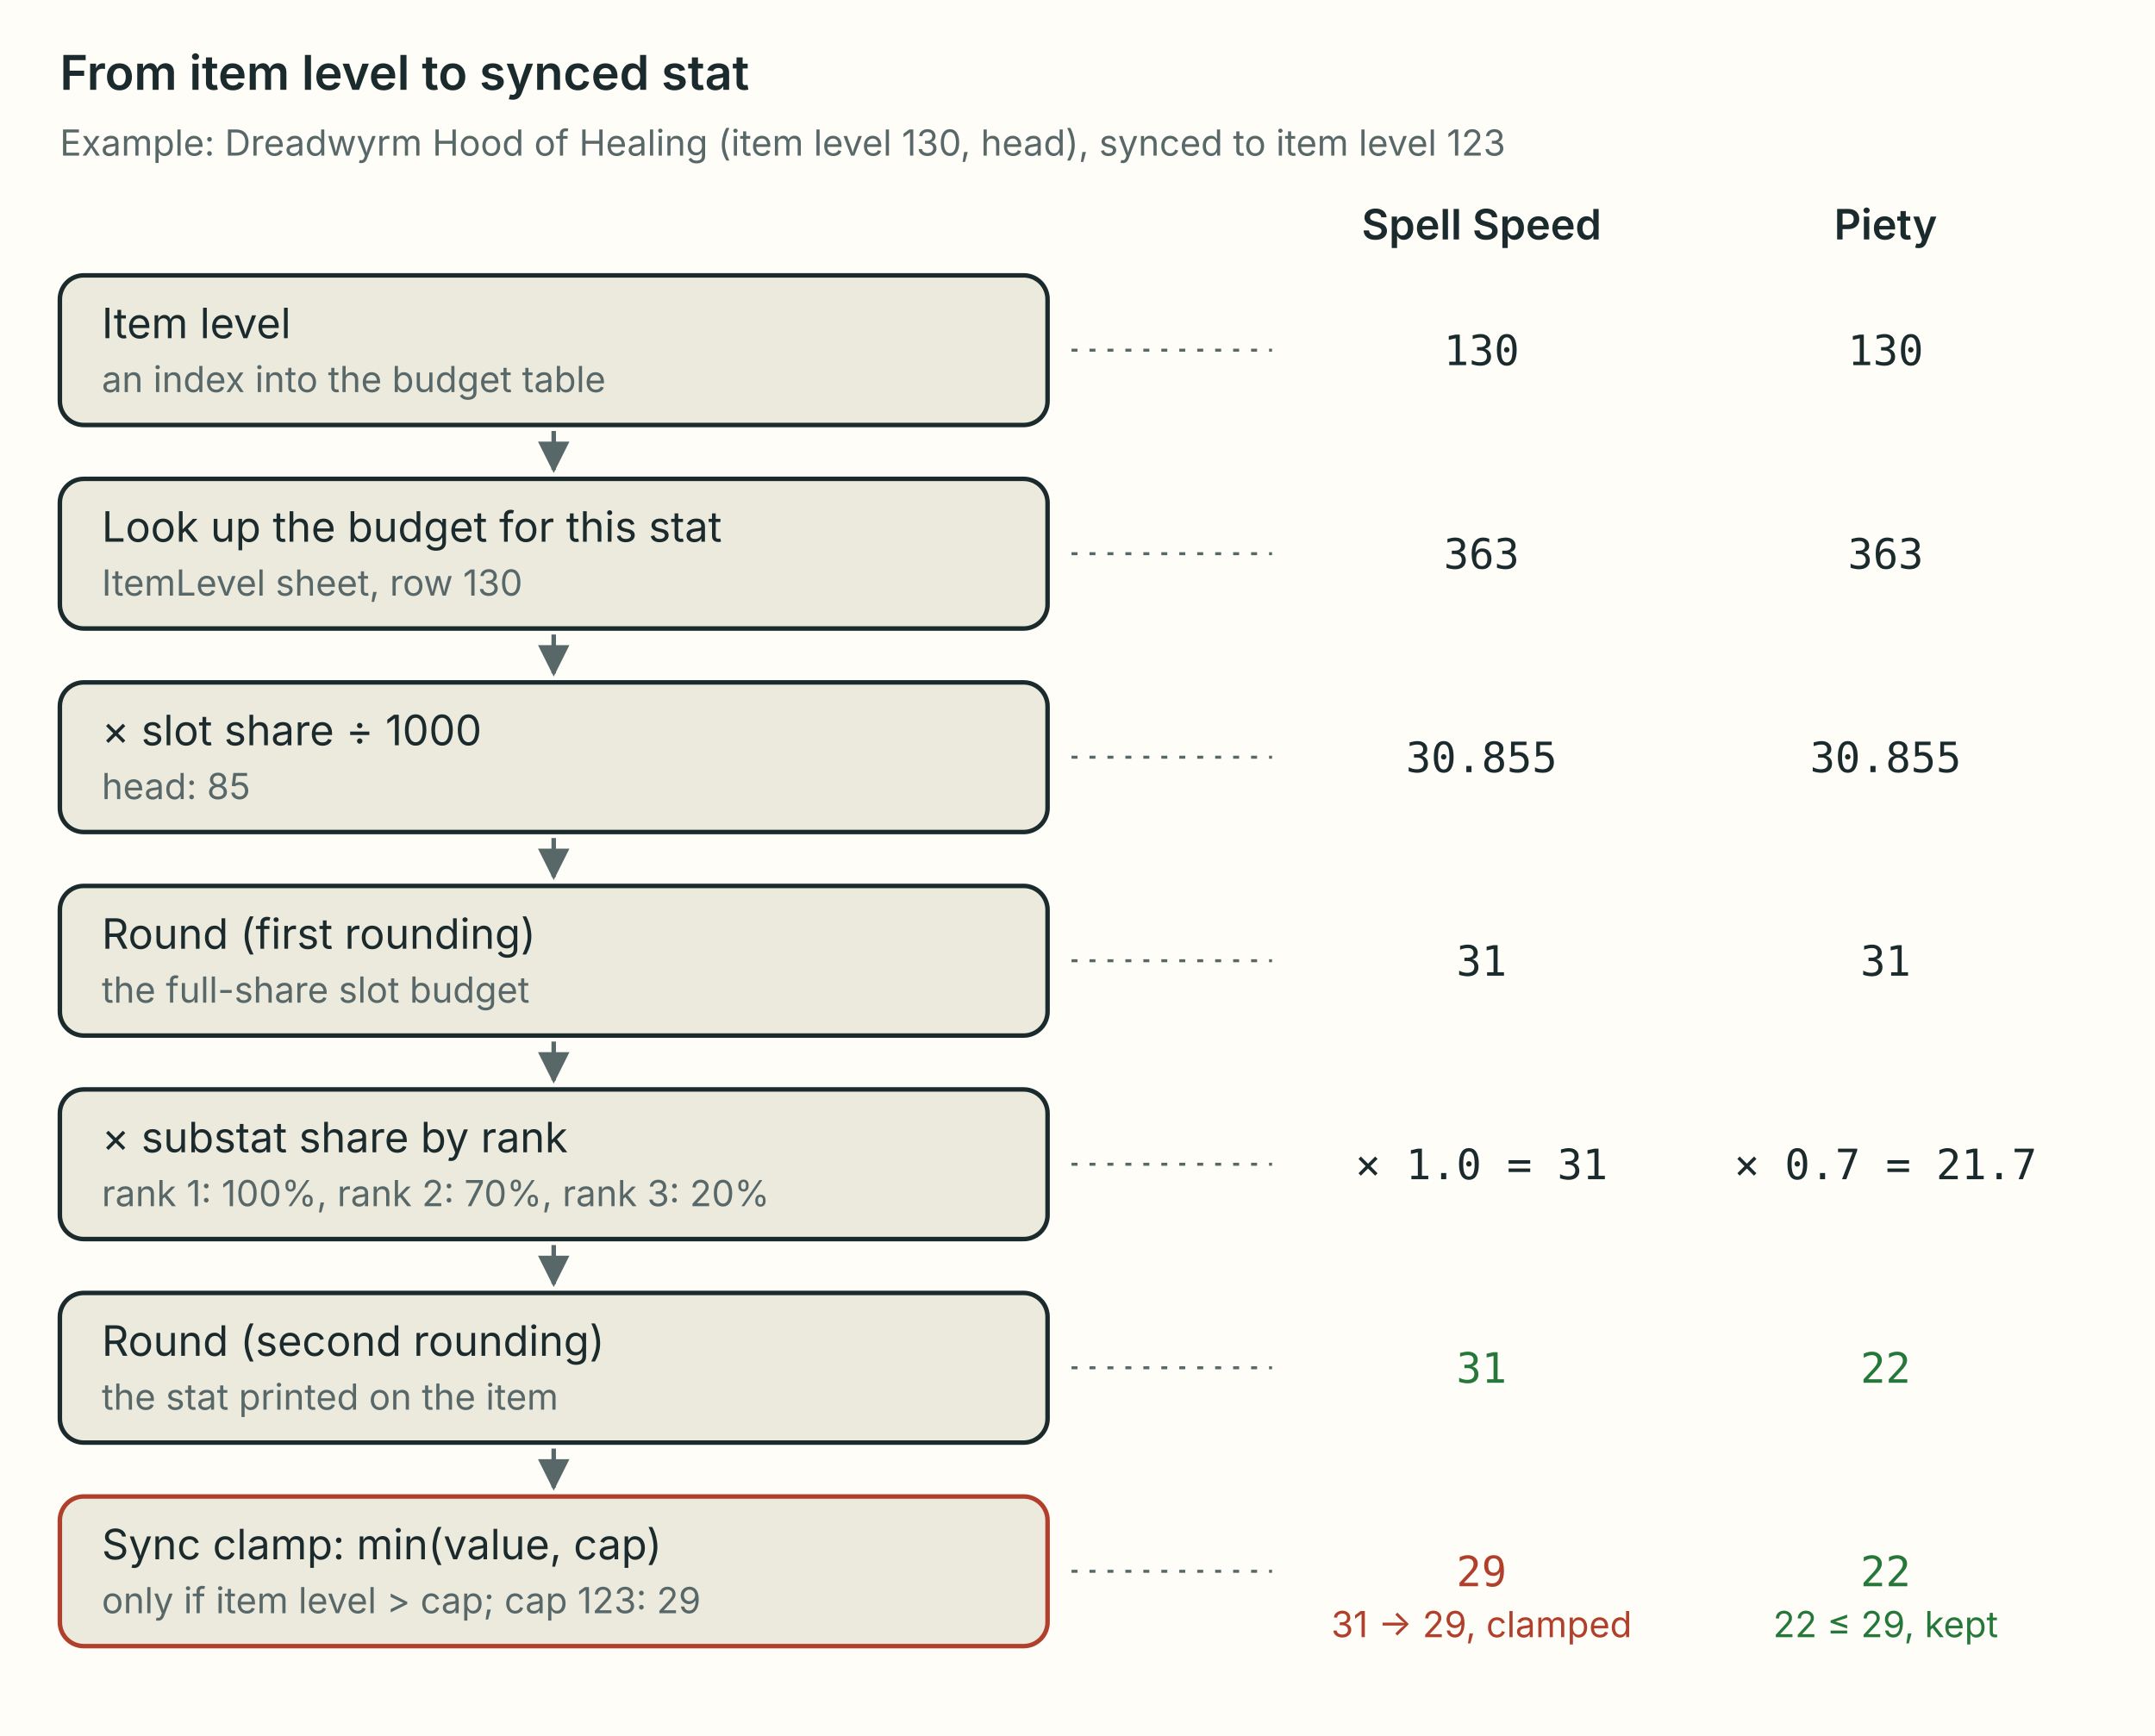
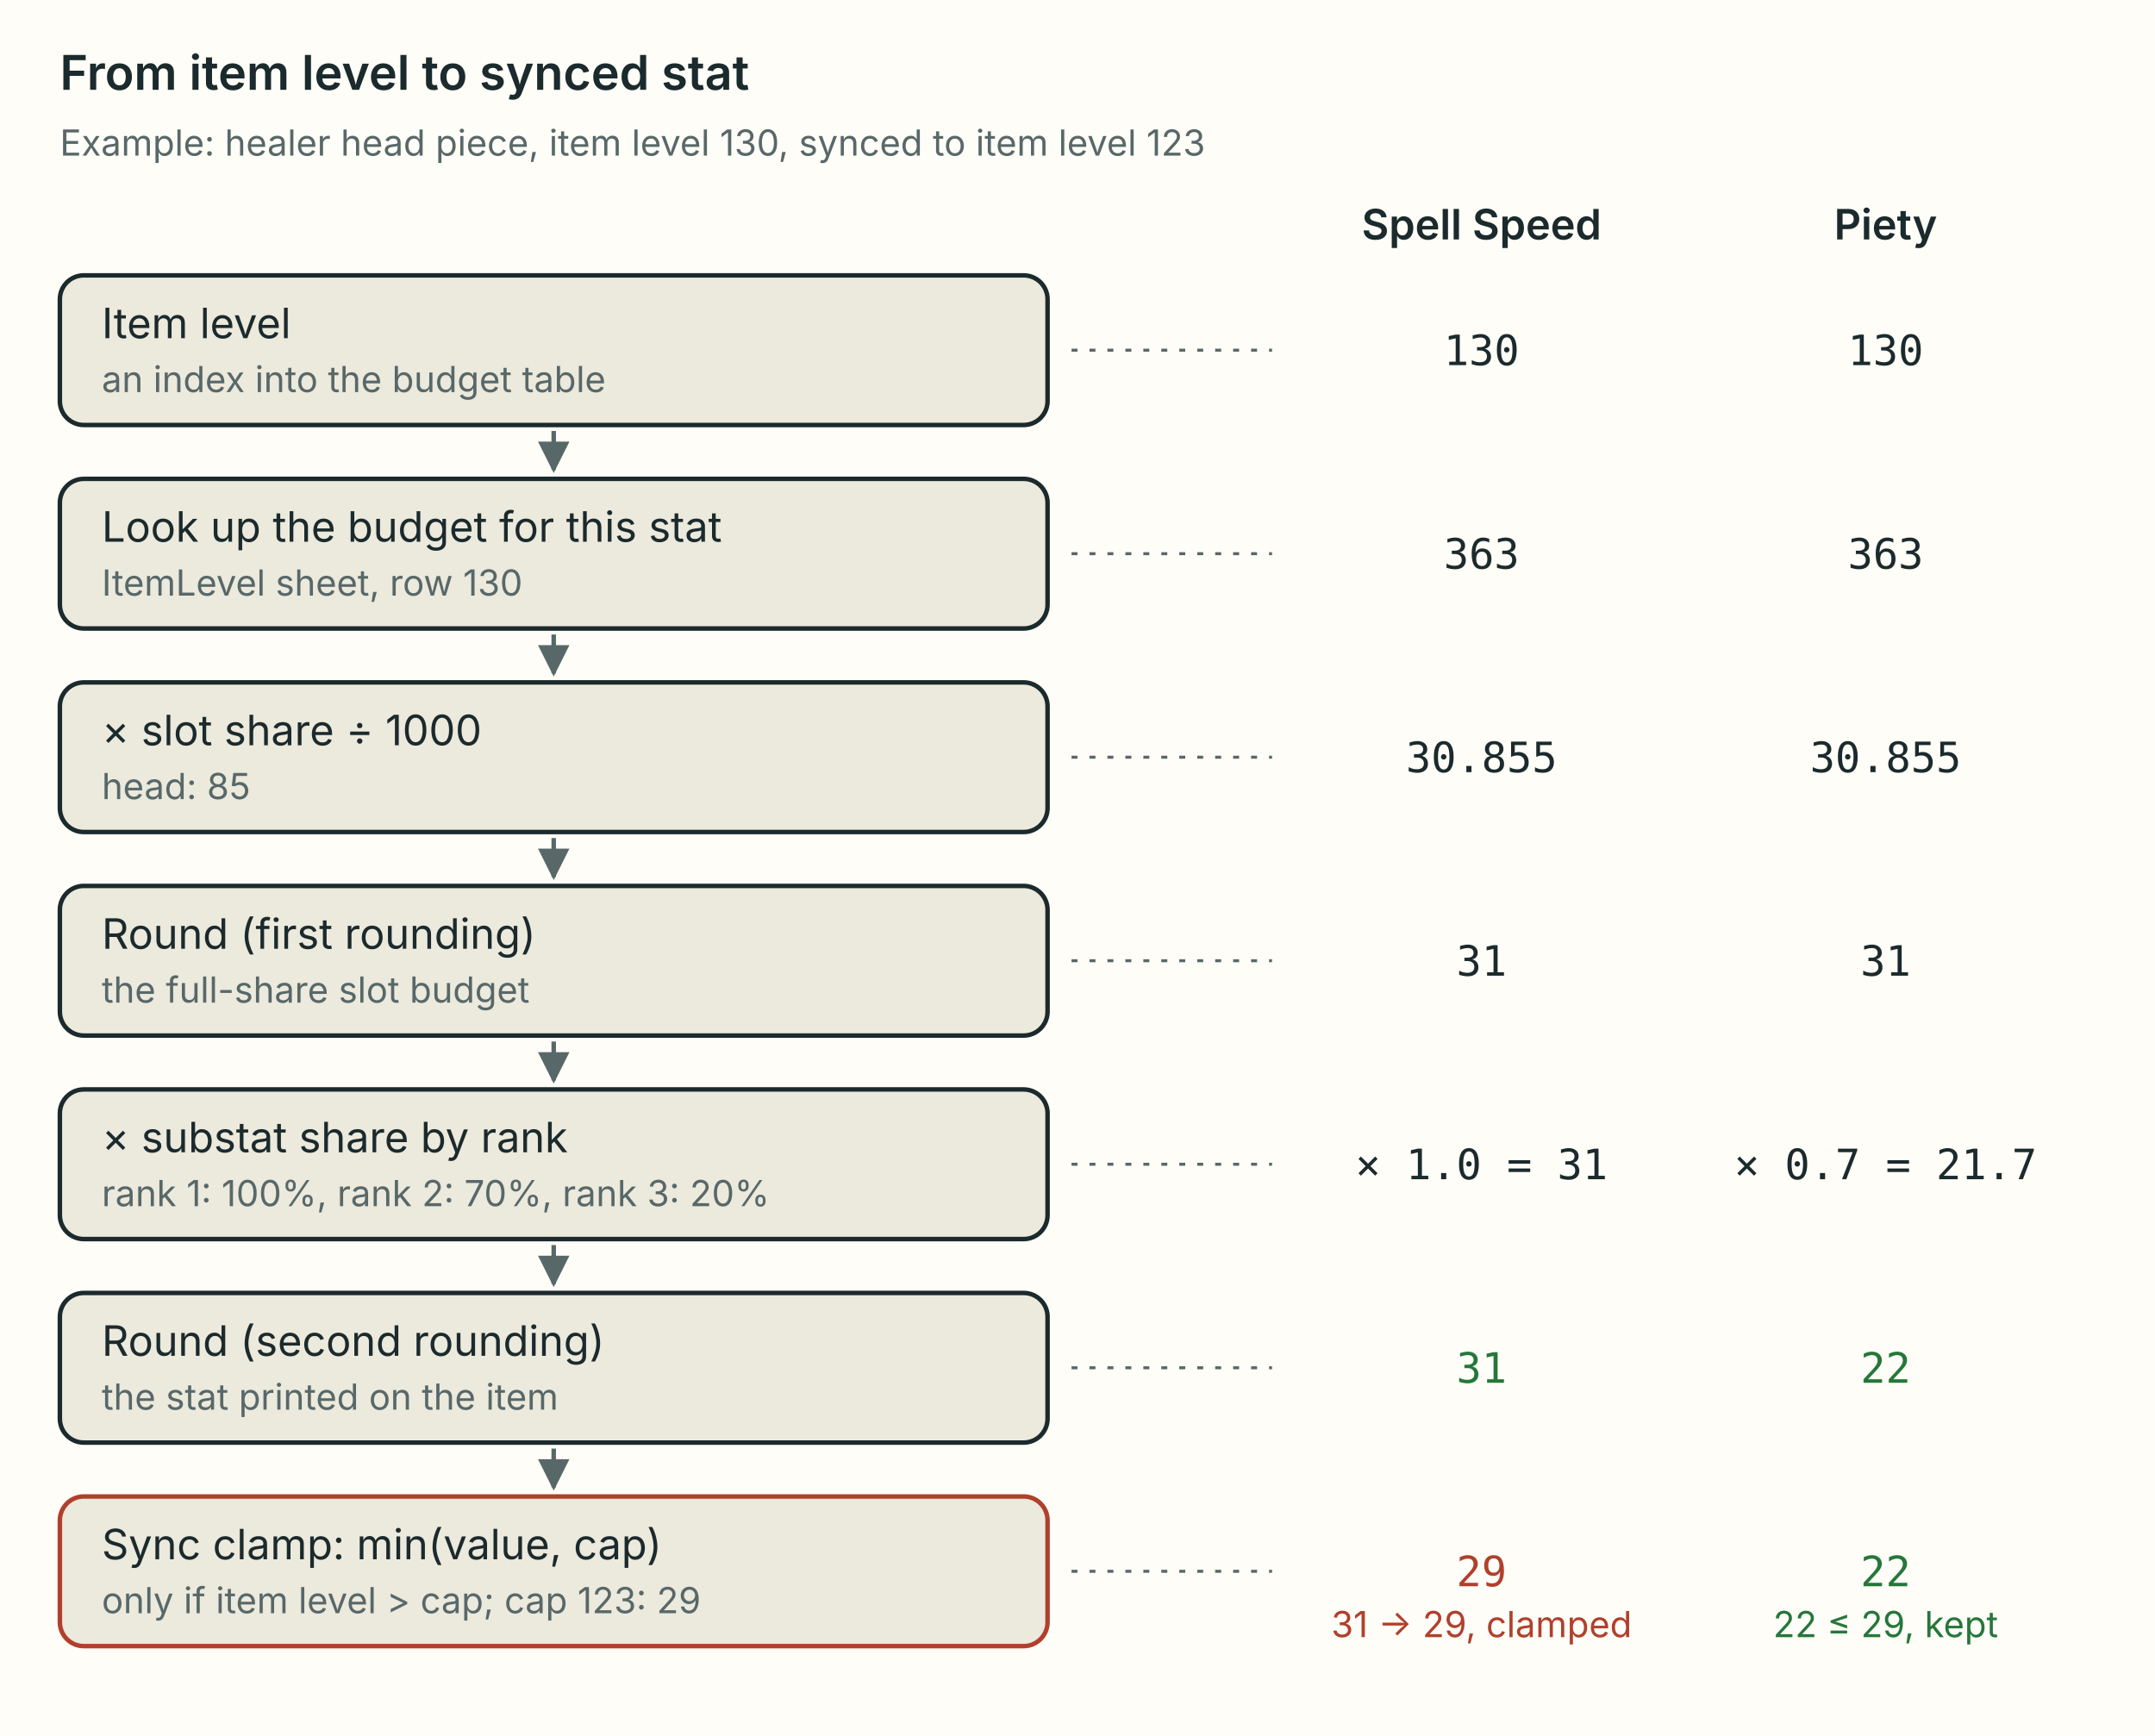
- <svg xmlns="http://www.w3.org/2000/svg" viewBox="0 0 720 580" role="img" aria-label="Pipeline from item level to synced stat, with the Dreadwyrm Hood of Healing as an example">
+ <svg xmlns="http://www.w3.org/2000/svg" viewBox="0 0 720 580" role="img" aria-label="Pipeline from item level to synced stat, with an item level 130 healer head piece (Spell Speed, Piety, Direct Hit) as an example">
  <style>
  .bg { fill: #fffdf7; }
  .box { fill: #ece9dd; stroke: #1b2a2c; stroke-width: 1.5; }
  .fg { fill: #1b2a2c; }
  .muted { fill: #586869; }
  .accent { fill: #0d6e72; }
  .gold { fill: #8f5f0c; }
  .bad { fill: #b0402c; }
  .good { fill: #25773a; }
  .s-fg { stroke: #1b2a2c; }
  .s-muted { stroke: #586869; }
  .s-accent { stroke: #0d6e72; }
  .s-gold { stroke: #8f5f0c; }
  .s-bad { stroke: #b0402c; }
  .s-good { stroke: #25773a; }
  .shade { fill: #586869; fill-opacity: 0.12; }
  .bar-good { fill: #25773a; fill-opacity: 0.85; }
  .bar-bad { fill: #b0402c; fill-opacity: 0.35; stroke: #b0402c; stroke-width: 1.5; stroke-dasharray: 4 3; }
  .clampbox { fill: #ece9dd; stroke: #b0402c; stroke-width: 1.5; }
  text { font-family: system-ui, -apple-system, "Segoe UI", sans-serif; font-size: 14px; }
  .num { font-family: ui-monospace, Consolas, monospace; }
  .small { font-size: 12px; }
  .title { font-size: 16px; font-weight: 600; }
  @media (prefers-color-scheme: dark) {
    .bg { fill: #142023; }
    .box { fill: #1b2b2e; stroke: #e5eeed; }
    .fg { fill: #e5eeed; }
    .muted { fill: #92a5a5; }
    .accent { fill: #4cc2b6; }
    .gold { fill: #e2b659; }
    .bad { fill: #f08a74; }
    .good { fill: #6cc788; }
    .s-fg { stroke: #e5eeed; }
    .s-muted { stroke: #92a5a5; }
    .s-accent { stroke: #4cc2b6; }
    .s-gold { stroke: #e2b659; }
    .s-bad { stroke: #f08a74; }
    .s-good { stroke: #6cc788; }
    .shade { fill: #92a5a5; fill-opacity: 0.14; }
    .bar-good { fill: #6cc788; }
    .bar-bad { fill: #f08a74; stroke: #f08a74; }
    .clampbox { fill: #1b2b2e; stroke: #f08a74; }
  }
</style>
  <defs>
    <marker id="arrow" viewBox="0 0 10 10" refX="9" refY="5" markerWidth="7" markerHeight="7" orient="auto-start-reverse">
      <path d="M0,0 L10,5 L0,10 z" class="muted" />
    </marker>
  </defs>
  <rect class="bg" x="0" y="0" width="720" height="580" />
  <text class="title fg" x="20" y="30">From item level to synced stat</text>
-   <text class="small muted" x="20" y="52">Example: Dreadwyrm Hood of Healing (item level 130, head), synced to item level 123</text>
+   <text class="small muted" x="20" y="52">Example: healer head piece, item level 130, synced to item level 123</text>
  <text class="fg" x="495" y="80" text-anchor="middle" font-weight="600">Spell Speed</text>
  <text class="fg" x="630" y="80" text-anchor="middle" font-weight="600">Piety</text>
  <rect class="box" x="20" y="92" width="330" height="50" rx="8" />
  <text class="fg" x="34" y="113">Item level</text>
  <text class="small muted" x="34" y="131">an index into the budget table</text>
  <line class="s-muted" x1="358" y1="117" x2="425" y2="117" stroke-width="1" stroke-dasharray="2 4" />
  <text class="num fg" x="495" y="122" text-anchor="middle">130</text>
  <text class="num fg" x="630" y="122" text-anchor="middle">130</text>
  <line class="s-muted" x1="185" y1="144" x2="185" y2="157" stroke-width="1.5" marker-end="url(#arrow)" />
  <rect class="box" x="20" y="160" width="330" height="50" rx="8" />
  <text class="fg" x="34" y="181">Look up the budget for this stat</text>
  <text class="small muted" x="34" y="199">ItemLevel sheet, row 130</text>
  <line class="s-muted" x1="358" y1="185" x2="425" y2="185" stroke-width="1" stroke-dasharray="2 4" />
  <text class="num fg" x="495" y="190" text-anchor="middle">363</text>
  <text class="num fg" x="630" y="190" text-anchor="middle">363</text>
  <line class="s-muted" x1="185" y1="212" x2="185" y2="225" stroke-width="1.5" marker-end="url(#arrow)" />
  <rect class="box" x="20" y="228" width="330" height="50" rx="8" />
  <text class="fg" x="34" y="249">× slot share ÷ 1000</text>
  <text class="small muted" x="34" y="267">head: 85</text>
  <line class="s-muted" x1="358" y1="253" x2="425" y2="253" stroke-width="1" stroke-dasharray="2 4" />
  <text class="num fg" x="495" y="258" text-anchor="middle">30.855</text>
  <text class="num fg" x="630" y="258" text-anchor="middle">30.855</text>
  <line class="s-muted" x1="185" y1="280" x2="185" y2="293" stroke-width="1.5" marker-end="url(#arrow)" />
  <rect class="box" x="20" y="296" width="330" height="50" rx="8" />
  <text class="fg" x="34" y="317">Round (first rounding)</text>
  <text class="small muted" x="34" y="335">the full-share slot budget</text>
  <line class="s-muted" x1="358" y1="321" x2="425" y2="321" stroke-width="1" stroke-dasharray="2 4" />
  <text class="num fg" x="495" y="326" text-anchor="middle">31</text>
  <text class="num fg" x="630" y="326" text-anchor="middle">31</text>
  <line class="s-muted" x1="185" y1="348" x2="185" y2="361" stroke-width="1.5" marker-end="url(#arrow)" />
  <rect class="box" x="20" y="364" width="330" height="50" rx="8" />
  <text class="fg" x="34" y="385">× substat share by rank</text>
  <text class="small muted" x="34" y="403">rank 1: 100%, rank 2: 70%, rank 3: 20%</text>
  <line class="s-muted" x1="358" y1="389" x2="425" y2="389" stroke-width="1" stroke-dasharray="2 4" />
  <text class="num fg" x="495" y="394" text-anchor="middle">× 1.0 = 31</text>
  <text class="num fg" x="630" y="394" text-anchor="middle">× 0.7 = 21.7</text>
  <line class="s-muted" x1="185" y1="416" x2="185" y2="429" stroke-width="1.5" marker-end="url(#arrow)" />
  <rect class="box" x="20" y="432" width="330" height="50" rx="8" />
  <text class="fg" x="34" y="453">Round (second rounding)</text>
  <text class="small muted" x="34" y="471">the stat printed on the item</text>
  <line class="s-muted" x1="358" y1="457" x2="425" y2="457" stroke-width="1" stroke-dasharray="2 4" />
  <text class="num good" x="495" y="462" text-anchor="middle">31</text>
  <text class="num good" x="630" y="462" text-anchor="middle">22</text>
  <line class="s-muted" x1="185" y1="484" x2="185" y2="497" stroke-width="1.5" marker-end="url(#arrow)" />
  <rect class="clampbox" x="20" y="500" width="330" height="50" rx="8" />
  <text class="fg" x="34" y="521">Sync clamp: min(value, cap)</text>
  <text class="small muted" x="34" y="539">only if item level &gt; cap; cap 123: 29</text>
  <line class="s-muted" x1="358" y1="525" x2="425" y2="525" stroke-width="1" stroke-dasharray="2 4" />
  <text class="num bad" x="495" y="530" text-anchor="middle">29</text>
  <text class="num good" x="630" y="530" text-anchor="middle">22</text>
  <text class="small bad" x="495" y="547" text-anchor="middle">31 → 29, clamped</text>
  <text class="small good" x="630" y="547" text-anchor="middle">22 ≤ 29, kept</text>
</svg>
